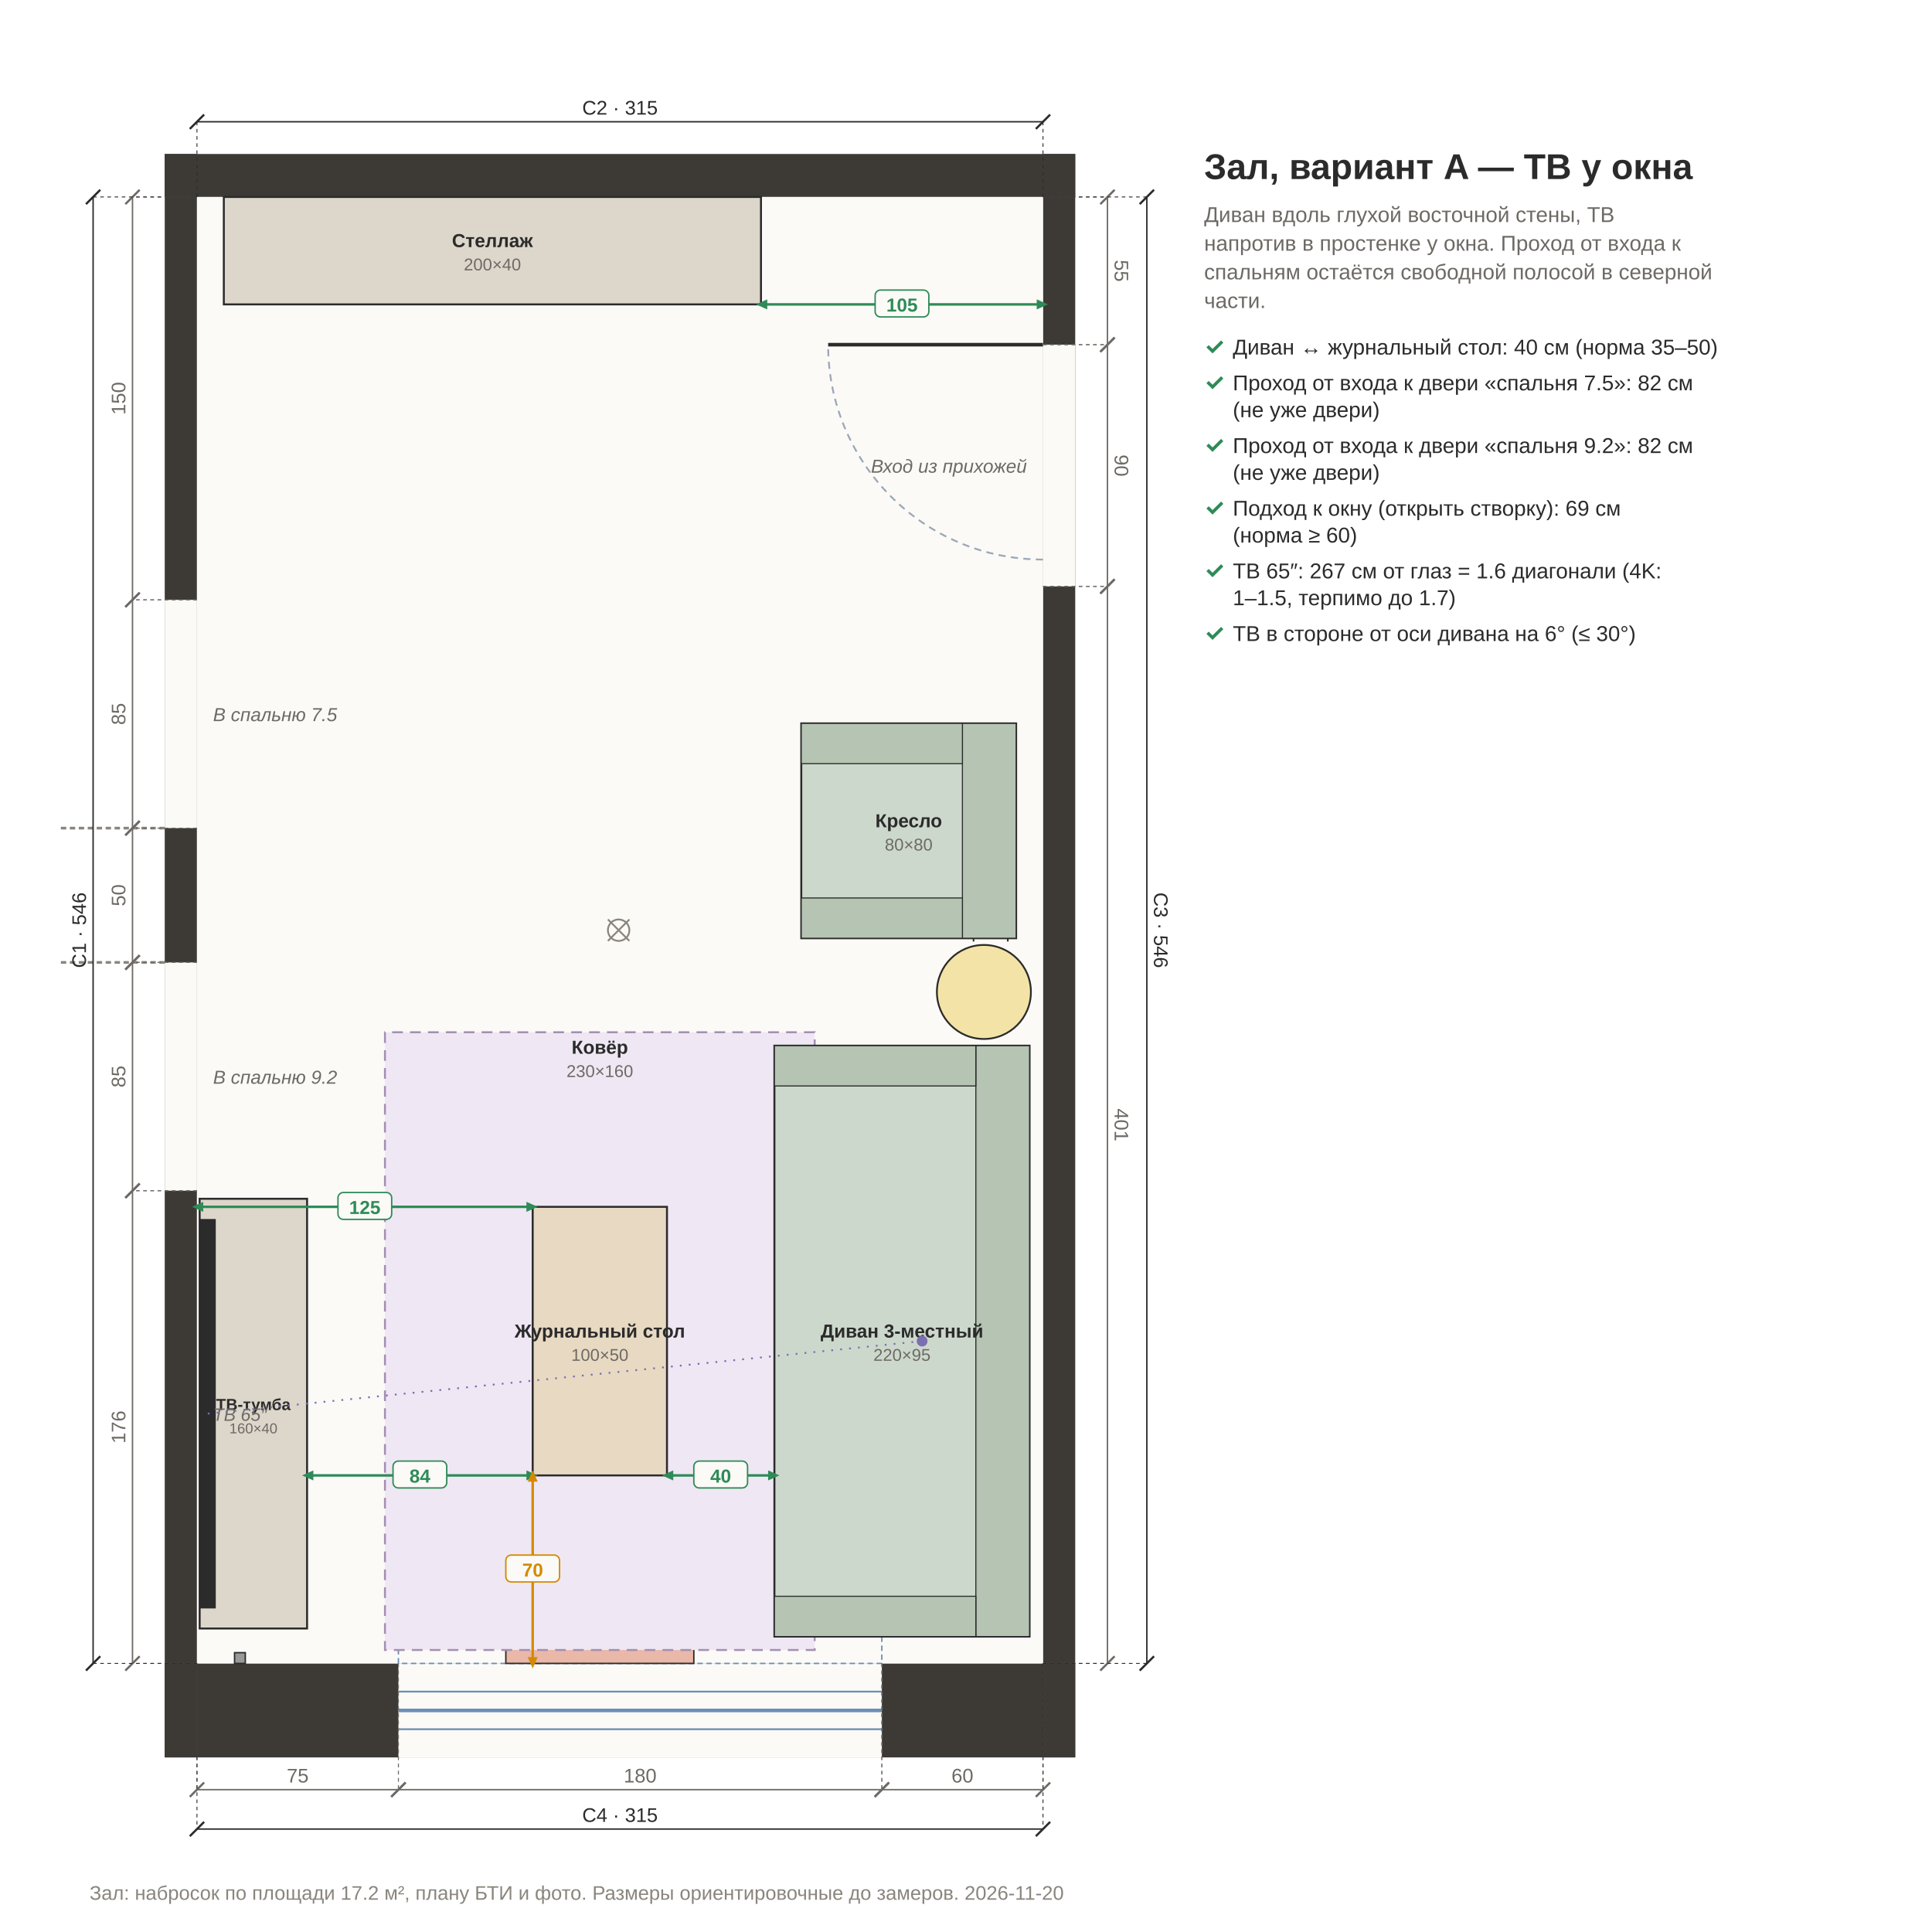
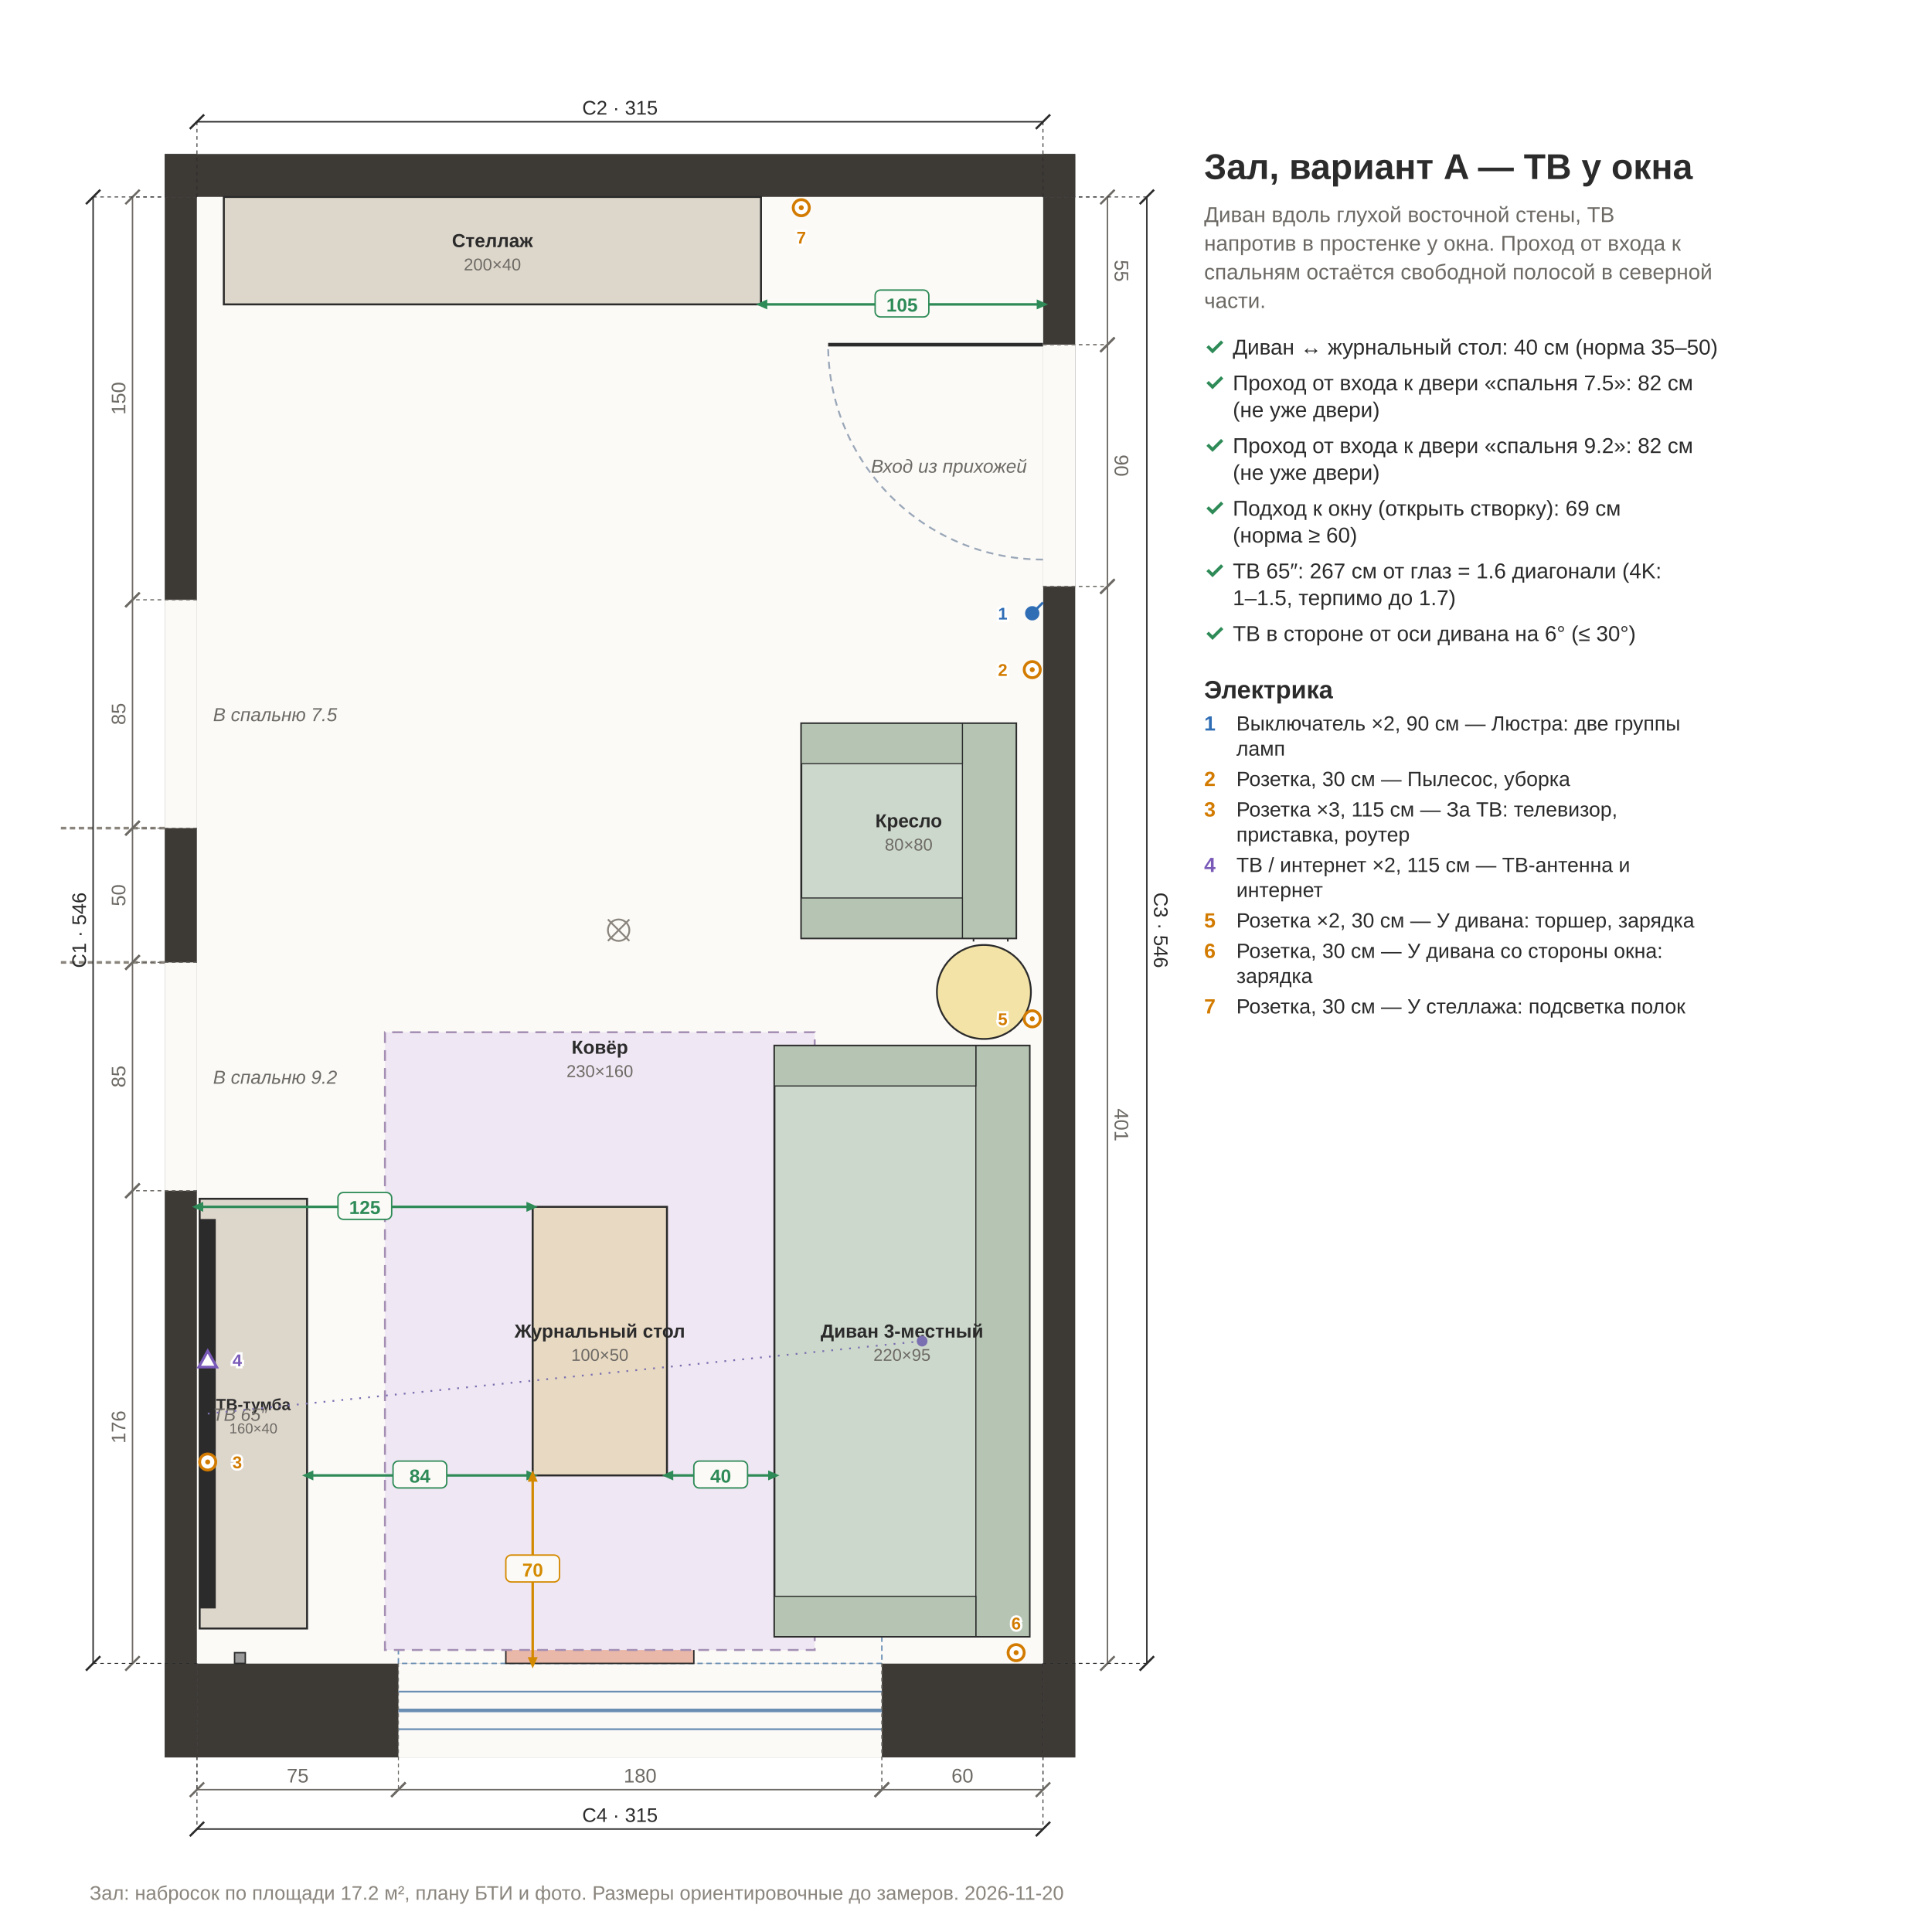
<svg xmlns="http://www.w3.org/2000/svg" width="1079" height="1079" viewBox="0 0 1079 1079" font-family="-apple-system, 'Helvetica Neue', Arial, sans-serif">
  <defs>
    <marker id="a-2e8b57" viewBox="0 0 10 10" refX="5" refY="5" markerWidth="5" markerHeight="5" orient="auto-start-reverse">
      <path d="M0,1 L9,5 L0,9 z" fill="#2e8b57" />
    </marker>
    <marker id="a-d48a00" viewBox="0 0 10 10" refX="5" refY="5" markerWidth="5" markerHeight="5" orient="auto-start-reverse">
      <path d="M0,1 L9,5 L0,9 z" fill="#d48a00" />
    </marker>
    <marker id="a-d23c2a" viewBox="0 0 10 10" refX="5" refY="5" markerWidth="5" markerHeight="5" orient="auto-start-reverse">
      <path d="M0,1 L9,5 L0,9 z" fill="#d23c2a" />
    </marker>
  </defs>
  <rect width="1079" height="1079" fill="#ffffff" />
  <polygon points="110.0,981.5 110.0,86.0 92.0,86.0 92.0,981.5" fill="#3d3a36" />
  <polygon points="92.0,110.0 600.5,110.0 600.5,86.0 92.0,86.0" fill="#3d3a36" />
  <polygon points="582.5,86.0 582.5,981.5 600.5,981.5 600.5,86.0" fill="#3d3a36" />
  <polygon points="600.5,929.0 92.0,929.0 92.0,981.5 600.5,981.5" fill="#3d3a36" />
  <polygon points="110.0,929.0 110.0,110.0 582.5,110.0 582.5,929.0" fill="#fbfaf7" />
  <polygon points="492.5,929.0 222.5,929.0 222.5,981.5 492.5,981.5" fill="#fbfaf7" />
  <line x1="492.5" y1="944.75" x2="222.5" y2="944.75" stroke="#6b8fb3" stroke-width="1" />
  <line x1="492.5" y1="955.25" x2="222.5" y2="955.25" stroke="#6b8fb3" stroke-width="2" />
  <line x1="492.5" y1="965.75" x2="222.5" y2="965.75" stroke="#6b8fb3" stroke-width="1" />
  <polygon points="492.5,929.0 222.5,929.0 222.5,891.5 492.5,891.5" fill="none" stroke="#6b8fb3" stroke-width="0.8" stroke-dasharray="3 2" />
  <polygon points="582.5,192.5 582.5,327.5 600.5,327.5 600.5,192.5" fill="#fbfaf7" />
  <path d="M582.5,312.5 A120,120 0 0 1 462.5,192.5" fill="none" stroke="#9aa7b8" stroke-width="1" stroke-dasharray="4 3" />
  <line x1="582.5" y1="192.5" x2="462.5" y2="192.5" stroke="#2b2b2b" stroke-width="2" />
  <text x="573.5" y="264" font-size="10.5" font-style="italic" fill="#6d6a65" text-anchor="end">Вход из прихожей</text>
  <polygon points="110.0,462.5 110.0,335.0 92.0,335.0 92.0,462.5" fill="#fbfaf7" />
  <line x1="92" y1="462.5" x2="32" y2="462.5" stroke="#8a857d" stroke-width="1.5" stroke-dasharray="3 2" />
  <text x="119" y="402.75" font-size="10.5" font-style="italic" fill="#6d6a65" text-anchor="start">В спальню 7.5</text>
  <polygon points="110.0,665.0 110.0,537.5 92.0,537.5 92.0,665.0" fill="#fbfaf7" />
  <line x1="92" y1="537.5" x2="32" y2="537.5" stroke="#8a857d" stroke-width="1.5" stroke-dasharray="3 2" />
  <text x="119" y="605.25" font-size="10.5" font-style="italic" fill="#6d6a65" text-anchor="start">В спальню 9.2</text>
  <polygon points="387.5,929.0 282.5,929.0 282.5,914.0 387.5,914.0" fill="#e9b8a8" stroke="#2b2b2b" stroke-width="0.8" />
  <text x="335" y="907.5" font-size="10" fill="#6d6a65" text-anchor="middle">батарея</text>
  <polygon points="137.0,929.0 131.0,929.0 131.0,923.0 137.0,923.0" fill="#999" stroke="#2b2b2b" stroke-width="0.8" />
  <circle cx="345.5" cy="519.5" r="6" fill="none" stroke="#8a857d" />
  <line x1="339.5" y1="513.5" x2="351.5" y2="525.5" stroke="#8a857d" />
  <line x1="339.5" y1="525.5" x2="351.5" y2="513.5" stroke="#8a857d" />
  <g>
    <line x1="110" y1="929" x2="74" y2="929" stroke="#6d6a65" stroke-width="0.5" stroke-dasharray="2 2" />
    <line x1="110" y1="665" x2="74" y2="665" stroke="#6d6a65" stroke-width="0.5" stroke-dasharray="2 2" />
    <line x1="74" y1="929" x2="74" y2="665" stroke="#6d6a65" stroke-width="0.8" />
    <line x1="70" y1="933" x2="78" y2="925" stroke="#6d6a65" stroke-width="1.2" />
    <line x1="70" y1="669" x2="78" y2="661" stroke="#6d6a65" stroke-width="1.2" />
    <text x="74" y="797" dy="-4" font-size="11" fill="#6d6a65" text-anchor="middle" transform="rotate(-90 74 797)">176</text>
  </g>
  <g>
    <line x1="110" y1="665" x2="74" y2="665" stroke="#6d6a65" stroke-width="0.5" stroke-dasharray="2 2" />
    <line x1="110" y1="537.5" x2="74" y2="537.5" stroke="#6d6a65" stroke-width="0.5" stroke-dasharray="2 2" />
    <line x1="74" y1="665" x2="74" y2="537.5" stroke="#6d6a65" stroke-width="0.8" />
    <line x1="70" y1="669" x2="78" y2="661" stroke="#6d6a65" stroke-width="1.2" />
    <line x1="70" y1="541.5" x2="78" y2="533.5" stroke="#6d6a65" stroke-width="1.2" />
    <text x="74" y="601.25" dy="-4" font-size="11" fill="#6d6a65" text-anchor="middle" transform="rotate(-90 74 601.25)">85</text>
  </g>
  <g>
    <line x1="110" y1="537.5" x2="74" y2="537.5" stroke="#6d6a65" stroke-width="0.5" stroke-dasharray="2 2" />
    <line x1="110" y1="462.5" x2="74" y2="462.5" stroke="#6d6a65" stroke-width="0.5" stroke-dasharray="2 2" />
    <line x1="74" y1="537.5" x2="74" y2="462.5" stroke="#6d6a65" stroke-width="0.8" />
    <line x1="70" y1="541.5" x2="78" y2="533.5" stroke="#6d6a65" stroke-width="1.2" />
    <line x1="70" y1="466.5" x2="78" y2="458.5" stroke="#6d6a65" stroke-width="1.2" />
    <text x="74" y="500" dy="-4" font-size="11" fill="#6d6a65" text-anchor="middle" transform="rotate(-90 74 500)">50</text>
  </g>
  <g>
    <line x1="110" y1="462.5" x2="74" y2="462.5" stroke="#6d6a65" stroke-width="0.5" stroke-dasharray="2 2" />
    <line x1="110" y1="335" x2="74" y2="335" stroke="#6d6a65" stroke-width="0.5" stroke-dasharray="2 2" />
    <line x1="74" y1="462.5" x2="74" y2="335" stroke="#6d6a65" stroke-width="0.8" />
    <line x1="70" y1="466.5" x2="78" y2="458.5" stroke="#6d6a65" stroke-width="1.2" />
    <line x1="70" y1="339" x2="78" y2="331" stroke="#6d6a65" stroke-width="1.2" />
    <text x="74" y="398.75" dy="-4" font-size="11" fill="#6d6a65" text-anchor="middle" transform="rotate(-90 74 398.75)">85</text>
  </g>
  <g>
    <line x1="110" y1="335" x2="74" y2="335" stroke="#6d6a65" stroke-width="0.5" stroke-dasharray="2 2" />
    <line x1="110" y1="110" x2="74" y2="110" stroke="#6d6a65" stroke-width="0.5" stroke-dasharray="2 2" />
    <line x1="74" y1="335" x2="74" y2="110" stroke="#6d6a65" stroke-width="0.8" />
    <line x1="70" y1="339" x2="78" y2="331" stroke="#6d6a65" stroke-width="1.2" />
    <line x1="70" y1="114" x2="78" y2="106" stroke="#6d6a65" stroke-width="1.2" />
    <text x="74" y="222.5" dy="-4" font-size="11" fill="#6d6a65" text-anchor="middle" transform="rotate(-90 74 222.5)">150</text>
  </g>
  <g>
    <line x1="110" y1="929" x2="52" y2="929" stroke="#2b2b2b" stroke-width="0.5" stroke-dasharray="2 2" />
    <line x1="110" y1="110" x2="52" y2="110" stroke="#2b2b2b" stroke-width="0.5" stroke-dasharray="2 2" />
    <line x1="52" y1="929" x2="52" y2="110" stroke="#2b2b2b" stroke-width="0.8" />
    <line x1="48" y1="933" x2="56" y2="925" stroke="#2b2b2b" stroke-width="1.2" />
    <line x1="48" y1="114" x2="56" y2="106" stroke="#2b2b2b" stroke-width="1.2" />
    <text x="52" y="519.5" dy="-4" font-size="11" fill="#2b2b2b" text-anchor="middle" transform="rotate(-90 52 519.5)">С1  ·  546</text>
  </g>
  <g>
    <line x1="110" y1="110" x2="110" y2="68" stroke="#2b2b2b" stroke-width="0.5" stroke-dasharray="2 2" />
    <line x1="582.5" y1="110" x2="582.5" y2="68" stroke="#2b2b2b" stroke-width="0.5" stroke-dasharray="2 2" />
    <line x1="110" y1="68" x2="582.5" y2="68" stroke="#2b2b2b" stroke-width="0.8" />
    <line x1="106" y1="72" x2="114" y2="64" stroke="#2b2b2b" stroke-width="1.2" />
    <line x1="578.5" y1="72" x2="586.5" y2="64" stroke="#2b2b2b" stroke-width="1.2" />
    <text x="346.25" y="68" dy="-4" font-size="11" fill="#2b2b2b" text-anchor="middle" transform="rotate(0 346.25 68)">С2  ·  315</text>
  </g>
  <g>
    <line x1="582.5" y1="110" x2="618.5" y2="110" stroke="#6d6a65" stroke-width="0.5" stroke-dasharray="2 2" />
    <line x1="582.5" y1="192.5" x2="618.5" y2="192.5" stroke="#6d6a65" stroke-width="0.5" stroke-dasharray="2 2" />
    <line x1="618.5" y1="110" x2="618.5" y2="192.5" stroke="#6d6a65" stroke-width="0.8" />
    <line x1="614.5" y1="114" x2="622.5" y2="106" stroke="#6d6a65" stroke-width="1.2" />
    <line x1="614.5" y1="196.5" x2="622.5" y2="188.5" stroke="#6d6a65" stroke-width="1.2" />
    <text x="618.5" y="151.25" dy="-4" font-size="11" fill="#6d6a65" text-anchor="middle" transform="rotate(90 618.5 151.25)">55</text>
  </g>
  <g>
    <line x1="582.5" y1="192.5" x2="618.5" y2="192.5" stroke="#6d6a65" stroke-width="0.5" stroke-dasharray="2 2" />
    <line x1="582.5" y1="327.5" x2="618.5" y2="327.5" stroke="#6d6a65" stroke-width="0.5" stroke-dasharray="2 2" />
    <line x1="618.5" y1="192.5" x2="618.5" y2="327.5" stroke="#6d6a65" stroke-width="0.8" />
    <line x1="614.5" y1="196.5" x2="622.5" y2="188.5" stroke="#6d6a65" stroke-width="1.2" />
    <line x1="614.5" y1="331.5" x2="622.5" y2="323.5" stroke="#6d6a65" stroke-width="1.2" />
    <text x="618.5" y="260" dy="-4" font-size="11" fill="#6d6a65" text-anchor="middle" transform="rotate(90 618.5 260)">90</text>
  </g>
  <g>
    <line x1="582.5" y1="327.5" x2="618.5" y2="327.5" stroke="#6d6a65" stroke-width="0.5" stroke-dasharray="2 2" />
    <line x1="582.5" y1="929" x2="618.5" y2="929" stroke="#6d6a65" stroke-width="0.5" stroke-dasharray="2 2" />
    <line x1="618.5" y1="327.5" x2="618.5" y2="929" stroke="#6d6a65" stroke-width="0.8" />
    <line x1="614.5" y1="331.5" x2="622.5" y2="323.5" stroke="#6d6a65" stroke-width="1.2" />
    <line x1="614.5" y1="933" x2="622.5" y2="925" stroke="#6d6a65" stroke-width="1.2" />
    <text x="618.5" y="628.25" dy="-4" font-size="11" fill="#6d6a65" text-anchor="middle" transform="rotate(90 618.5 628.25)">401</text>
  </g>
  <g>
    <line x1="582.5" y1="110" x2="640.5" y2="110" stroke="#2b2b2b" stroke-width="0.5" stroke-dasharray="2 2" />
    <line x1="582.5" y1="929" x2="640.5" y2="929" stroke="#2b2b2b" stroke-width="0.5" stroke-dasharray="2 2" />
    <line x1="640.5" y1="110" x2="640.5" y2="929" stroke="#2b2b2b" stroke-width="0.8" />
    <line x1="636.5" y1="114" x2="644.5" y2="106" stroke="#2b2b2b" stroke-width="1.2" />
    <line x1="636.5" y1="933" x2="644.5" y2="925" stroke="#2b2b2b" stroke-width="1.2" />
    <text x="640.5" y="519.5" dy="-4" font-size="11" fill="#2b2b2b" text-anchor="middle" transform="rotate(90 640.5 519.5)">С3  ·  546</text>
  </g>
  <g>
    <line x1="582.5" y1="929" x2="582.5" y2="999.5" stroke="#6d6a65" stroke-width="0.5" stroke-dasharray="2 2" />
    <line x1="492.5" y1="929" x2="492.5" y2="999.5" stroke="#6d6a65" stroke-width="0.5" stroke-dasharray="2 2" />
    <line x1="582.5" y1="999.5" x2="492.5" y2="999.5" stroke="#6d6a65" stroke-width="0.8" />
    <line x1="578.5" y1="1003.5" x2="586.5" y2="995.5" stroke="#6d6a65" stroke-width="1.2" />
    <line x1="488.5" y1="1003.5" x2="496.5" y2="995.5" stroke="#6d6a65" stroke-width="1.2" />
    <text x="537.5" y="999.5" dy="-4" font-size="11" fill="#6d6a65" text-anchor="middle" transform="rotate(360 537.5 999.5)">60</text>
  </g>
  <g>
    <line x1="492.5" y1="929" x2="492.5" y2="999.5" stroke="#6d6a65" stroke-width="0.5" stroke-dasharray="2 2" />
    <line x1="222.5" y1="929" x2="222.5" y2="999.5" stroke="#6d6a65" stroke-width="0.5" stroke-dasharray="2 2" />
    <line x1="492.5" y1="999.5" x2="222.5" y2="999.5" stroke="#6d6a65" stroke-width="0.8" />
    <line x1="488.5" y1="1003.5" x2="496.5" y2="995.5" stroke="#6d6a65" stroke-width="1.2" />
    <line x1="218.5" y1="1003.5" x2="226.5" y2="995.5" stroke="#6d6a65" stroke-width="1.2" />
    <text x="357.5" y="999.5" dy="-4" font-size="11" fill="#6d6a65" text-anchor="middle" transform="rotate(360 357.5 999.5)">180</text>
  </g>
  <g>
    <line x1="222.5" y1="929" x2="222.5" y2="999.5" stroke="#6d6a65" stroke-width="0.5" stroke-dasharray="2 2" />
    <line x1="110" y1="929" x2="110" y2="999.5" stroke="#6d6a65" stroke-width="0.5" stroke-dasharray="2 2" />
    <line x1="222.5" y1="999.5" x2="110" y2="999.5" stroke="#6d6a65" stroke-width="0.8" />
    <line x1="218.5" y1="1003.5" x2="226.5" y2="995.5" stroke="#6d6a65" stroke-width="1.2" />
    <line x1="106" y1="1003.5" x2="114" y2="995.5" stroke="#6d6a65" stroke-width="1.2" />
    <text x="166.25" y="999.5" dy="-4" font-size="11" fill="#6d6a65" text-anchor="middle" transform="rotate(360 166.25 999.5)">75</text>
  </g>
  <g>
    <line x1="582.5" y1="929" x2="582.5" y2="1021.5" stroke="#2b2b2b" stroke-width="0.5" stroke-dasharray="2 2" />
    <line x1="110" y1="929" x2="110" y2="1021.5" stroke="#2b2b2b" stroke-width="0.5" stroke-dasharray="2 2" />
    <line x1="582.5" y1="1021.5" x2="110" y2="1021.5" stroke="#2b2b2b" stroke-width="0.8" />
    <line x1="578.5" y1="1025.5" x2="586.5" y2="1017.5" stroke="#2b2b2b" stroke-width="1.2" />
    <line x1="106" y1="1025.5" x2="114" y2="1017.5" stroke="#2b2b2b" stroke-width="1.2" />
    <text x="346.25" y="1021.5" dy="-4" font-size="11" fill="#2b2b2b" text-anchor="middle" transform="rotate(360 346.25 1021.5)">С4  ·  315</text>
  </g>
  <polygon points="215.0,576.5 215.0,921.5 455.0,921.5 455.0,576.5" fill="#efe7f3" stroke="#a58fb5" stroke-width="1.1" stroke-dasharray="6 4" />
  <g>
    <text x="335" y="588.5" font-size="10.5" font-weight="600" fill="#2b2b2b" text-anchor="middle">Ковёр</text>
    <text x="335" y="601.5" font-size="9.5" fill="#6d6a65" text-anchor="middle">230×160</text>
  </g>
  <polygon points="432.5,584.0 432.5,914.0 575.0,914.0 575.0,584.0" fill="#cdd8cc" stroke="#2b2b2b" stroke-width="1.1" />
  <polygon points="575.0,584.0 575.0,914.0 545.0,914.0 545.0,584.0" fill="#b5c4b3" stroke="#2b2b2b" stroke-width="0.6" />
  <polygon points="545.0,584.0 545.0,606.5 432.5,606.5 432.5,584.0" fill="#b5c4b3" stroke="#2b2b2b" stroke-width="0.6" />
  <polygon points="545.0,914.0 545.0,891.5 432.5,891.5 432.5,914.0" fill="#b5c4b3" stroke="#2b2b2b" stroke-width="0.6" />
  <g>
    <text x="503.75" y="747" font-size="10.5" font-weight="600" fill="#2b2b2b" text-anchor="middle">Диван 3-местный</text>
    <text x="503.75" y="760" font-size="9.5" fill="#6d6a65" text-anchor="middle">220×95</text>
  </g>
  <polygon points="297.5,674.0 297.5,824.0 372.5,824.0 372.5,674.0" fill="#e8d9c2" stroke="#2b2b2b" stroke-width="1.1" />
  <g>
    <text x="335" y="747" font-size="10.5" font-weight="600" fill="#2b2b2b" text-anchor="middle">Журнальный стол</text>
    <text x="335" y="760" font-size="9.5" fill="#6d6a65" text-anchor="middle">100×50</text>
  </g>
  <polygon points="171.5,909.5 171.5,669.5 111.5,669.5 111.5,909.5" fill="#ddd6cb" stroke="#2b2b2b" stroke-width="1.1" />
  <g>
    <text x="141.5" y="787.5" font-size="9" font-weight="600" fill="#2b2b2b" text-anchor="middle">ТВ-тумба</text>
    <text x="141.5" y="800.5" font-size="8" fill="#6d6a65" text-anchor="middle">160×40</text>
  </g>
  <circle cx="549.5" cy="554" r="26.25" fill="#f3e3a6" stroke="#2b2b2b" stroke-width="1" />
  <text x="549.5" y="523.75" font-size="10" fill="#2b2b2b" text-anchor="middle">Торшер</text>
  <polygon points="447.5,404.0 447.5,524.0 567.5,524.0 567.5,404.0" fill="#cdd8cc" stroke="#2b2b2b" stroke-width="1.1" />
  <polygon points="567.5,404.0 567.5,524.0 537.5,524.0 537.5,404.0" fill="#b5c4b3" stroke="#2b2b2b" stroke-width="0.6" />
  <polygon points="537.5,404.0 537.5,426.5 447.5,426.5 447.5,404.0" fill="#b5c4b3" stroke="#2b2b2b" stroke-width="0.6" />
  <polygon points="537.5,524.0 537.5,501.5 447.5,501.5 447.5,524.0" fill="#b5c4b3" stroke="#2b2b2b" stroke-width="0.6" />
  <g>
    <text x="507.5" y="462" font-size="10.5" font-weight="600" fill="#2b2b2b" text-anchor="middle">Кресло</text>
    <text x="507.5" y="475" font-size="9.5" fill="#6d6a65" text-anchor="middle">80×80</text>
  </g>
  <polygon points="125.0,170.0 425.0,170.0 425.0,110.0 125.0,110.0" fill="#ddd6cb" stroke="#2b2b2b" stroke-width="1.1" />
  <g>
    <text x="275" y="138" font-size="10.5" font-weight="600" fill="#2b2b2b" text-anchor="middle">Стеллаж</text>
    <text x="275" y="151" font-size="9.5" fill="#6d6a65" text-anchor="middle">200×40</text>
  </g>
  <polygon points="120.5,898.3 120.5,680.8 111.5,680.8 111.5,898.3" fill="#2b2b2b" stroke="#2b2b2b" stroke-width="0" />
  <text x="134" y="793.5" font-size="10" font-style="italic" fill="#6d6a65" text-anchor="middle">ТВ 65″</text>
  <g>
    <line x1="432.5" y1="824" x2="372.5" y2="824" stroke="#2e8b57" stroke-width="1.4" marker-start="url(#a-2e8b57)" marker-end="url(#a-2e8b57)" />
    <rect x="387.5" y="816" width="30" height="15" rx="3" fill="#fbfaf7" stroke="#2e8b57" stroke-width="0.8" />
    <text x="402.5" y="828" font-size="10.5" font-weight="600" fill="#2e8b57" text-anchor="middle">40</text>
  </g>
  <g>
    <line x1="171.5" y1="824" x2="297.5" y2="824" stroke="#2e8b57" stroke-width="1.4" marker-start="url(#a-2e8b57)" marker-end="url(#a-2e8b57)" />
    <rect x="219.5" y="816" width="30" height="15" rx="3" fill="#fbfaf7" stroke="#2e8b57" stroke-width="0.8" />
    <text x="234.5" y="828" font-size="10.5" font-weight="600" fill="#2e8b57" text-anchor="middle">84</text>
  </g>
  <g>
    <line x1="297.5" y1="674" x2="110" y2="674" stroke="#2e8b57" stroke-width="1.4" marker-start="url(#a-2e8b57)" marker-end="url(#a-2e8b57)" />
    <rect x="188.75" y="666" width="30" height="15" rx="3" fill="#fbfaf7" stroke="#2e8b57" stroke-width="0.8" />
    <text x="203.75" y="678" font-size="10.5" font-weight="600" fill="#2e8b57" text-anchor="middle">125</text>
  </g>
  <g>
    <line x1="297.5" y1="824" x2="297.5" y2="929" stroke="#d48a00" stroke-width="1.4" marker-start="url(#a-d48a00)" marker-end="url(#a-d48a00)" />
    <rect x="282.5" y="868.5" width="30" height="15" rx="3" fill="#fbfaf7" stroke="#d48a00" stroke-width="0.8" />
    <text x="297.5" y="880.5" font-size="10.5" font-weight="600" fill="#d48a00" text-anchor="middle">70</text>
  </g>
  <g>
    <line x1="425" y1="170" x2="582.5" y2="170" stroke="#2e8b57" stroke-width="1.4" marker-start="url(#a-2e8b57)" marker-end="url(#a-2e8b57)" />
    <rect x="488.75" y="162" width="30" height="15" rx="3" fill="#fbfaf7" stroke="#2e8b57" stroke-width="0.8" />
    <text x="503.75" y="174" font-size="10.5" font-weight="600" fill="#2e8b57" text-anchor="middle">105</text>
  </g>
  <line x1="515" y1="749" x2="116" y2="789.5" stroke="#7a6fb0" stroke-width="1" stroke-dasharray="1 4" />
  <circle cx="515" cy="749" r="3" fill="#7a6fb0" />
+   <circle cx="576.5" cy="342.5" r="4" fill="#2f6db5" />
+   <line x1="576.5" y1="342.5" x2="582.5" y2="336.5" stroke="#2f6db5" stroke-width="1.4" />
+   <text x="560" y="346" font-size="9.5" font-weight="700" fill="#2f6db5" text-anchor="middle" paint-order="stroke" stroke="#fff" stroke-width="2.5">1</text>
+   <circle cx="576.5" cy="374" r="4.5" fill="#fff" stroke="#d27b00" stroke-width="1.6" />
+   <circle cx="576.5" cy="374" r="1.4" fill="#d27b00" />
+   <text x="560" y="377.5" font-size="9.5" font-weight="700" fill="#d27b00" text-anchor="middle" paint-order="stroke" stroke="#fff" stroke-width="2.5">2</text>
+   <circle cx="116" cy="816.5" r="4.5" fill="#fff" stroke="#d27b00" stroke-width="1.6" />
+   <circle cx="116" cy="816.5" r="1.4" fill="#d27b00" />
+   <text x="132.5" y="820" font-size="9.5" font-weight="700" fill="#d27b00" text-anchor="middle" paint-order="stroke" stroke="#fff" stroke-width="2.5">3</text>
+   <path d="M116,754.5 L121,763.5 L111,763.5 Z" fill="#fff" stroke="#7a5ab8" stroke-width="1.5" />
+   <text x="132.5" y="763" font-size="9.5" font-weight="700" fill="#7a5ab8" text-anchor="middle" paint-order="stroke" stroke="#fff" stroke-width="2.5">4</text>
+   <circle cx="576.5" cy="569" r="4.5" fill="#fff" stroke="#d27b00" stroke-width="1.6" />
+   <circle cx="576.5" cy="569" r="1.4" fill="#d27b00" />
+   <text x="560" y="572.5" font-size="9.5" font-weight="700" fill="#d27b00" text-anchor="middle" paint-order="stroke" stroke="#fff" stroke-width="2.5">5</text>
+   <circle cx="567.5" cy="923" r="4.5" fill="#fff" stroke="#d27b00" stroke-width="1.6" />
+   <circle cx="567.5" cy="923" r="1.4" fill="#d27b00" />
+   <text x="567.5" y="910" font-size="9.5" font-weight="700" fill="#d27b00" text-anchor="middle" paint-order="stroke" stroke="#fff" stroke-width="2.5">6</text>
+   <circle cx="447.5" cy="116" r="4.5" fill="#fff" stroke="#d27b00" stroke-width="1.6" />
+   <circle cx="447.5" cy="116" r="1.4" fill="#d27b00" />
+   <text x="447.5" y="136" font-size="9.5" font-weight="700" fill="#d27b00" text-anchor="middle" paint-order="stroke" stroke="#fff" stroke-width="2.5">7</text>
  <text x="672.5" y="100" font-size="20" font-weight="700" fill="#2b2b2b">Зал, вариант A — ТВ у окна</text>
  <text x="672.5" y="124" font-size="12" fill="#6d6a65">Диван вдоль глухой восточной стены, ТВ</text>
  <text x="672.5" y="140" font-size="12" fill="#6d6a65">напротив в простенке у окна. Проход от входа к</text>
  <text x="672.5" y="156" font-size="12" fill="#6d6a65">спальням остаётся свободной полосой в северной</text>
  <text x="672.5" y="172" font-size="12" fill="#6d6a65">части.</text>
  <text x="672.5" y="198" font-size="13" font-weight="700" fill="#2e8b57">✓</text>
  <text x="688.5" y="198" font-size="12" fill="#2b2b2b">Диван ↔ журнальный стол: 40 см (норма 35–50)</text>
  <text x="672.5" y="218" font-size="13" font-weight="700" fill="#2e8b57">✓</text>
  <text x="688.5" y="218" font-size="12" fill="#2b2b2b">Проход от входа к двери «спальня 7.5»: 82 см</text>
  <text x="688.5" y="233" font-size="12" fill="#2b2b2b">(не уже двери)</text>
  <text x="672.5" y="253" font-size="13" font-weight="700" fill="#2e8b57">✓</text>
  <text x="688.5" y="253" font-size="12" fill="#2b2b2b">Проход от входа к двери «спальня 9.2»: 82 см</text>
  <text x="688.5" y="268" font-size="12" fill="#2b2b2b">(не уже двери)</text>
  <text x="672.5" y="288" font-size="13" font-weight="700" fill="#2e8b57">✓</text>
  <text x="688.5" y="288" font-size="12" fill="#2b2b2b">Подход к окну (открыть створку): 69 см</text>
  <text x="688.5" y="303" font-size="12" fill="#2b2b2b">(норма ≥ 60)</text>
  <text x="672.5" y="323" font-size="13" font-weight="700" fill="#2e8b57">✓</text>
  <text x="688.5" y="323" font-size="12" fill="#2b2b2b">ТВ 65″: 267 см от глаз = 1.6 диагонали (4K:</text>
  <text x="688.5" y="338" font-size="12" fill="#2b2b2b">1–1.5, терпимо до 1.7)</text>
  <text x="672.5" y="358" font-size="13" font-weight="700" fill="#2e8b57">✓</text>
  <text x="688.5" y="358" font-size="12" fill="#2b2b2b">ТВ в стороне от оси дивана на 6° (≤ 30°)</text>
+   <text x="672.5" y="390" font-size="14" font-weight="700" fill="#2b2b2b">Электрика</text>
+   <text x="672.5" y="408" font-size="11.5" font-weight="700" fill="#2f6db5">1</text>
+   <text x="690.5" y="408" font-size="11.5" fill="#2b2b2b">Выключатель ×2, 90 см — Люстра: две группы</text>
+   <text x="690.5" y="422" font-size="11.5" fill="#2b2b2b">ламп</text>
+   <text x="672.5" y="439" font-size="11.5" font-weight="700" fill="#d27b00">2</text>
+   <text x="690.5" y="439" font-size="11.5" fill="#2b2b2b">Розетка, 30 см — Пылесос, уборка</text>
+   <text x="672.5" y="456" font-size="11.5" font-weight="700" fill="#d27b00">3</text>
+   <text x="690.5" y="456" font-size="11.5" fill="#2b2b2b">Розетка ×3, 115 см — За ТВ: телевизор,</text>
+   <text x="690.5" y="470" font-size="11.5" fill="#2b2b2b">приставка, роутер</text>
+   <text x="672.5" y="487" font-size="11.5" font-weight="700" fill="#7a5ab8">4</text>
+   <text x="690.5" y="487" font-size="11.5" fill="#2b2b2b">ТВ / интернет ×2, 115 см — ТВ-антенна и</text>
+   <text x="690.5" y="501" font-size="11.5" fill="#2b2b2b">интернет</text>
+   <text x="672.5" y="518" font-size="11.5" font-weight="700" fill="#d27b00">5</text>
+   <text x="690.5" y="518" font-size="11.5" fill="#2b2b2b">Розетка ×2, 30 см — У дивана: торшер, зарядка</text>
+   <text x="672.5" y="535" font-size="11.5" font-weight="700" fill="#d27b00">6</text>
+   <text x="690.5" y="535" font-size="11.5" fill="#2b2b2b">Розетка, 30 см — У дивана со стороны окна:</text>
+   <text x="690.5" y="549" font-size="11.5" fill="#2b2b2b">зарядка</text>
+   <text x="672.5" y="566" font-size="11.5" font-weight="700" fill="#d27b00">7</text>
+   <text x="690.5" y="566" font-size="11.5" fill="#2b2b2b">Розетка, 30 см — У стеллажа: подсветка полок</text>
  <text x="50" y="1061" font-size="11" fill="#8a857d">Зал: набросок по площади 17.2 м², плану БТИ и фото. Размеры ориентировочные до замеров. 2026-11-20</text>
</svg>
